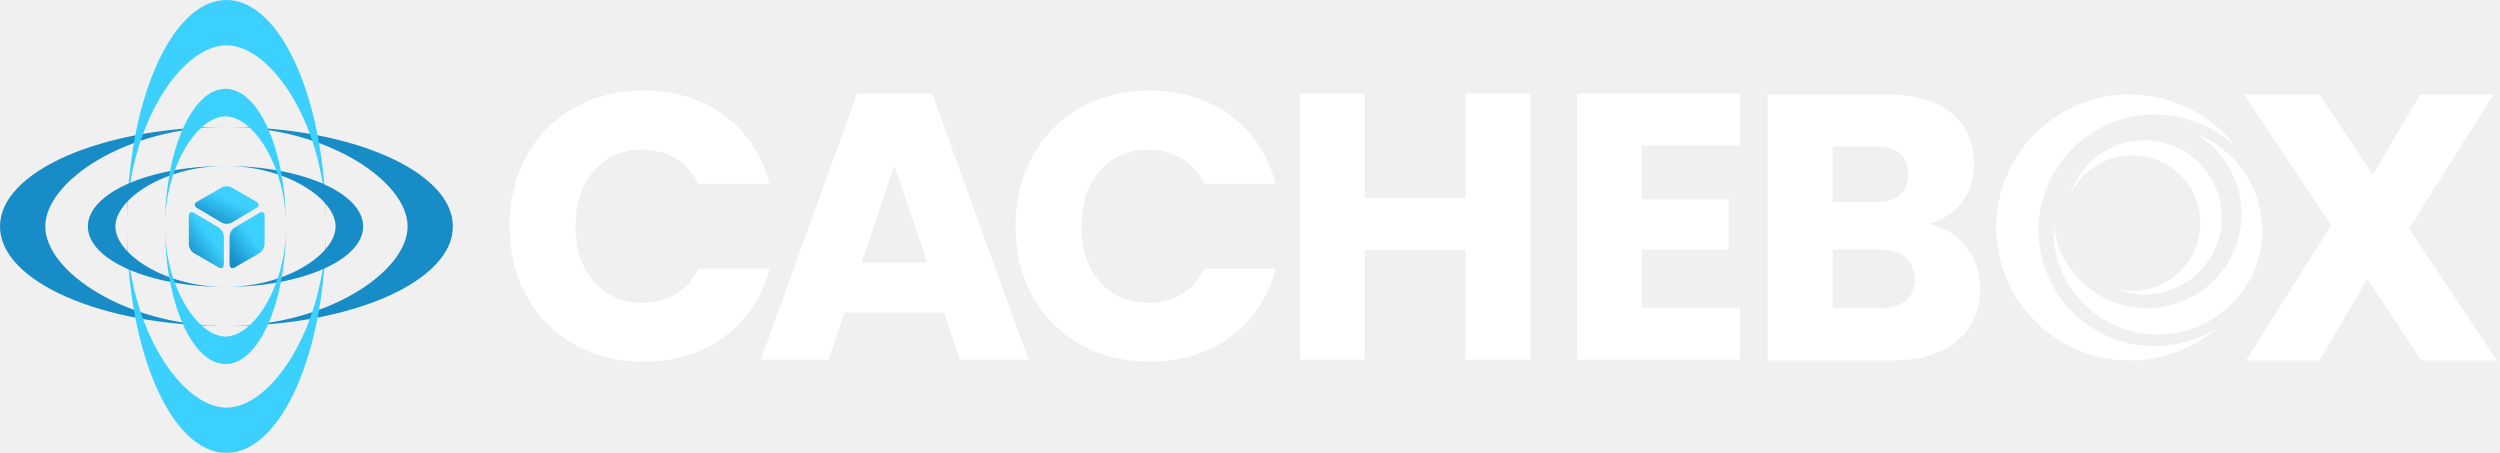
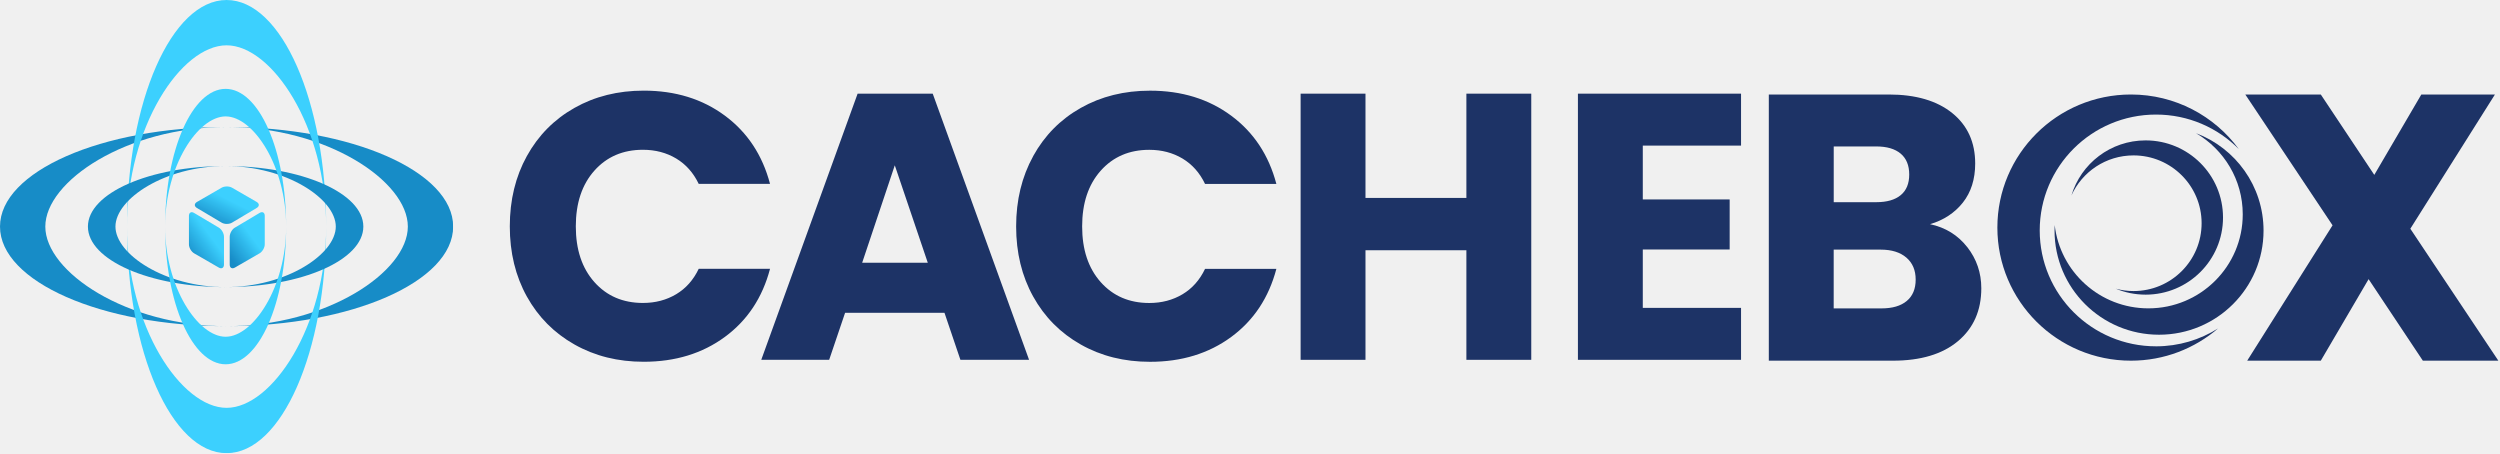
- <svg xmlns="http://www.w3.org/2000/svg" width="552" height="100" viewBox="0 0 552 100" fill="none">
-   <path d="M116.267 34.437C118.779 29.891 122.276 26.349 126.768 23.811C131.261 21.274 136.358 20 142.05 20C149.026 20 154.998 21.841 159.965 25.522C164.932 29.203 168.252 34.224 169.927 40.582H154.189C153.017 38.128 151.352 36.259 149.213 34.977C147.064 33.694 144.618 33.052 141.883 33.052C137.474 33.052 133.902 34.586 131.168 37.654C128.433 40.722 127.066 44.821 127.066 49.953C127.066 55.084 128.433 59.184 131.168 62.252C133.902 65.32 137.474 66.854 141.883 66.854C144.618 66.854 147.055 66.212 149.213 64.929C151.361 63.647 153.017 61.778 154.189 59.324H169.927C168.252 65.682 164.932 70.693 159.965 74.347C154.998 78 149.026 79.832 142.05 79.832C136.358 79.832 131.261 78.567 126.768 76.02C122.276 73.482 118.779 69.959 116.267 65.441C113.756 60.913 112.5 55.754 112.5 49.953C112.5 44.152 113.756 38.983 116.267 34.437Z" fill="white" />
-   <path d="M208.423 69.029H186.49L182.975 79.403H167.99L189.253 20.669H205.828L227.091 79.403H211.939L208.423 69.029ZM204.74 57.985L197.457 36.482L190.257 57.985H204.74Z" fill="white" />
-   <path d="M228.002 34.438C230.514 29.892 234.011 26.35 238.504 23.812C242.996 21.274 248.093 20.01 253.786 20.01C260.762 20.01 266.733 21.85 271.7 25.532C276.667 29.213 279.988 34.233 281.662 40.592H265.924C264.752 38.138 263.087 36.269 260.948 34.986C258.799 33.703 256.353 33.062 253.618 33.062C249.209 33.062 245.638 34.596 242.903 37.664C240.169 40.731 238.801 44.831 238.801 49.963C238.801 55.094 240.169 59.194 242.903 62.262C245.638 65.33 249.209 66.864 253.618 66.864C256.353 66.864 258.79 66.222 260.948 64.939C263.096 63.656 264.752 61.788 265.924 59.333H281.662C279.988 65.692 276.667 70.703 271.7 74.356C266.733 78.01 260.762 79.841 253.786 79.841C248.093 79.841 242.996 78.577 238.504 76.03C234.011 73.492 230.514 69.969 228.002 65.45C225.491 60.932 224.235 55.773 224.235 49.972C224.235 44.171 225.491 39.002 228.002 34.456V34.438Z" fill="white" />
-   <path d="M337.91 20.669V79.403H323.595V55.224H301.327V79.403H287.013V20.669H301.327V43.678H323.595V20.669H337.91Z" fill="white" />
-   <path d="M362.521 32.131V44.012H381.691V55.056H362.521V67.941H384.203V79.403H348.207V20.669H384.203V32.131H362.521Z" fill="white" />
-   <path d="M434.125 54.528C436.19 57.178 437.222 60.208 437.222 63.611C437.222 68.52 435.501 72.415 432.069 75.288C428.637 78.161 423.846 79.593 417.707 79.593H390.332V20.855H416.786C422.758 20.855 427.427 22.221 430.813 24.954C434.19 27.688 435.874 31.397 435.874 36.083C435.874 39.541 434.962 42.414 433.157 44.701C431.344 46.988 428.925 48.578 425.911 49.47C429.316 50.196 432.051 51.888 434.116 54.528H434.125ZM404.656 44.617H414.033C416.377 44.617 418.181 44.106 419.437 43.065C420.693 42.033 421.316 40.517 421.316 38.509C421.316 36.501 420.693 34.967 419.437 33.907C418.181 32.847 416.377 32.318 414.033 32.318H404.656V44.617ZM420.767 66.419C422.079 65.331 422.739 63.76 422.739 61.696C422.739 59.632 422.051 58.014 420.684 56.843C419.316 55.672 417.428 55.086 415.028 55.086H404.647V68.055H415.195C417.595 68.055 419.446 67.516 420.758 66.428L420.767 66.419Z" fill="white" />
-   <path d="M534.66 79.593L522.688 61.603L512.14 79.593H495.899L514.735 49.721L495.48 20.855H512.14L523.944 38.593L534.325 20.855H550.566L531.897 50.474L551.32 79.593H534.66Z" fill="white" />
-   <path d="M475.777 76.423C461.603 76.423 450.114 64.975 450.114 50.852C450.114 36.73 461.603 25.282 475.777 25.282C482.925 25.282 489.387 28.195 494.04 32.896C488.68 25.599 480.021 20.855 470.247 20.855C453.967 20.855 440.768 34.002 440.768 50.224C440.768 66.445 453.967 79.593 470.244 79.593C477.588 79.593 484.301 76.909 489.466 72.479C485.501 74.976 480.81 76.426 475.777 76.426" fill="white" />
-   <path d="M484.599 29.392C490.768 32.992 494.916 39.663 494.916 47.301C494.916 58.758 485.595 68.043 474.1 68.046C463.402 68.046 454.595 60.006 453.42 49.662C453.4 50.069 453.385 50.477 453.385 50.887C453.385 63.578 463.712 73.864 476.445 73.864C489.179 73.864 499.506 63.575 499.506 50.887C499.506 41.058 493.31 32.675 484.599 29.392Z" fill="white" />
-   <path d="M473.482 30.981C465.743 30.981 459.208 36.11 457.108 43.142C459.454 37.926 464.709 34.294 470.817 34.294C479.114 34.294 485.838 40.994 485.838 49.261C485.838 57.527 479.114 64.228 470.817 64.228C469.462 64.228 468.147 64.044 466.897 63.709C468.922 64.553 471.148 65.019 473.482 65.022C482.917 65.022 490.562 57.399 490.562 48C490.562 38.599 482.914 30.981 473.482 30.981Z" fill="white" />
-   <g clip-path="url(#clip0_677_3994)">
+ <svg xmlns="http://www.w3.org/2000/svg" width="982" height="178" viewBox="0 0 982 178" fill="none">
+   <path d="M206.955 61.298C211.426 53.206 217.651 46.902 225.647 42.384C233.644 37.867 242.717 35.6 252.85 35.6C265.267 35.6 275.896 38.876 284.737 45.429C293.578 51.982 299.489 60.917 302.469 72.236H274.456C272.37 67.867 269.406 64.541 265.598 62.258C261.774 59.974 257.419 58.832 252.552 58.832C244.704 58.832 238.346 61.563 233.479 67.023C228.611 72.484 226.177 79.782 226.177 88.916C226.177 98.05 228.611 105.348 233.479 110.808C238.346 116.269 244.704 118.999 252.552 118.999C257.419 118.999 261.757 117.857 265.598 115.574C269.423 113.29 272.37 109.964 274.456 105.596H302.469C299.489 116.914 293.578 125.833 284.737 132.337C275.896 138.84 265.267 142.1 252.85 142.1C242.717 142.1 233.644 139.849 225.647 135.315C217.651 130.798 211.426 124.526 206.955 116.484C202.485 108.425 200.25 99.242 200.25 88.916C200.25 78.59 202.485 69.39 206.955 61.298Z" fill="#1D3366" />
+   <path d="M370.993 122.87H331.953L325.694 141.337H299.022L336.87 36.79H366.373L404.221 141.337H377.251L370.993 122.87ZM364.436 103.212L351.473 64.937L338.658 103.212H364.436Z" fill="#1D3366" />
+   <path d="M405.844 61.298C410.314 53.206 416.539 46.902 424.536 42.384C432.533 37.867 441.606 35.616 451.738 35.616C464.156 35.616 474.785 38.893 483.626 45.446C492.467 51.998 498.378 60.934 501.358 72.252H473.344C471.258 67.884 468.295 64.558 464.487 62.274C460.662 59.991 456.308 58.849 451.44 58.849C443.593 58.849 437.235 61.579 432.367 67.04C427.5 72.501 425.066 79.798 425.066 88.932C425.066 98.067 427.5 105.364 432.367 110.825C437.235 116.285 443.593 119.016 451.44 119.016C456.308 119.016 460.646 117.874 464.487 115.59C468.311 113.307 471.258 109.981 473.344 105.612H501.358C498.378 116.931 492.467 125.85 483.626 132.353C474.785 138.856 464.156 142.116 451.738 142.116C441.606 142.116 432.533 139.866 424.536 135.332C416.539 130.814 410.314 124.543 405.844 116.501C401.374 108.459 399.139 99.275 399.139 88.949C399.139 78.623 401.374 69.423 405.844 61.331V61.298Z" fill="#1D3366" />
+   <path d="M601.479 36.79V141.337H575.999V98.297H536.363V141.337H510.882V36.79H536.363V77.745H575.999V36.79H601.479Z" fill="#1D3366" />
+   <path d="M645.288 57.193V78.341H679.411V97.999H645.288V120.934H683.881V141.337H619.808V36.79H683.881V57.193H645.288Z" fill="#1D3366" />
+   <path d="M772.742 97.059C776.418 101.775 778.256 107.17 778.256 113.227C778.256 121.964 775.193 128.898 769.083 134.012C762.973 139.125 754.446 141.674 743.518 141.674H694.79V37.12H741.879C752.509 37.12 760.821 39.553 766.848 44.418C772.858 49.283 775.855 55.886 775.855 64.227C775.855 70.383 774.232 75.496 771.02 79.567C767.791 83.638 763.487 86.468 758.122 88.056C764.182 89.347 769.05 92.359 772.726 97.059H772.742ZM720.288 79.418H736.978C741.151 79.418 744.363 78.508 746.598 76.654C748.833 74.818 749.943 72.12 749.943 68.546C749.943 64.971 748.833 62.241 746.598 60.354C744.363 58.468 741.151 57.524 736.978 57.524H720.288V79.418ZM748.966 118.224C751.3 116.288 752.476 113.492 752.476 109.818C752.476 106.144 751.251 103.265 748.817 101.179C746.383 99.094 743.022 98.052 738.75 98.052H720.272V121.137H739.048C743.32 121.137 746.615 120.177 748.949 118.241L748.966 118.224Z" fill="#1D3366" />
+   <path d="M951.695 141.674L930.385 109.652L911.609 141.674H882.7L916.229 88.503L881.955 37.12H911.609L932.621 68.695L951.099 37.12H980.008L946.777 89.844L981.349 141.674H951.695Z" fill="#1D3366" />
+   <path d="M846.882 136.032C821.652 136.032 801.202 115.654 801.202 90.516C801.202 65.378 821.652 45.001 846.882 45.001C859.606 45.001 871.108 50.187 879.391 58.554C869.849 45.565 854.437 37.12 837.039 37.12C808.06 37.12 784.567 60.523 784.567 89.397C784.567 118.271 808.06 141.674 837.033 141.674C850.106 141.674 862.055 136.897 871.248 129.011C864.192 133.457 855.841 136.037 846.882 136.037" fill="#1D3366" />
+   <path d="M862.585 52.317C873.567 58.726 880.951 70.601 880.951 84.196C880.951 104.589 864.358 121.117 843.897 121.122C824.855 121.122 809.178 106.812 807.087 88.398C807.051 89.124 807.025 89.849 807.025 90.579C807.025 113.169 825.406 131.479 848.072 131.479C870.738 131.479 889.119 113.164 889.119 90.579C889.119 73.083 878.091 58.162 862.585 52.317Z" fill="#1D3366" />
+   <path d="M842.797 55.147C829.022 55.147 817.391 64.275 813.652 76.793C817.827 67.508 827.182 61.042 838.055 61.042C852.822 61.042 864.792 72.969 864.792 87.683C864.792 102.398 852.822 114.324 838.055 114.324C835.642 114.324 833.302 113.998 831.076 113.402C834.68 114.905 838.642 115.734 842.797 115.739C859.592 115.739 873.2 102.17 873.2 85.44C873.2 68.705 859.587 55.147 842.797 55.147Z" fill="#1D3366" />
+   <g clip-path="url(#clip0_677_3775)">
    <g opacity="0.95">
-       <path fill-rule="evenodd" clip-rule="evenodd" d="M50 28.021C72.091 28.021 90 40.004 90 49.999C90 59.993 72.091 71.976 50 71.976C77.614 71.976 100 62.136 100 49.999C100 37.862 77.614 28.021 50 28.021ZM10 50.001C10 40.006 27.909 28.023 50 28.023C22.386 28.023 0 37.864 0 50.001C0 62.138 22.386 71.978 50 71.978C27.909 71.978 10 59.993 10 50.001Z" fill="#0D87C5" />
-       <path fill-rule="evenodd" clip-rule="evenodd" d="M50 10C59.995 10 71.978 27.908 71.978 49.999C71.978 22.385 62.139 0 50 0C37.861 0 28.022 22.385 28.022 49.999C28.022 27.908 40.005 10 50 10ZM50 90C40.005 90 28.022 72.092 28.022 50.001C28.022 77.615 37.861 100 50 100C62.139 100 71.978 77.615 71.978 50.001C71.978 72.092 59.995 90 50 90Z" fill="#33CFFF" />
-       <path fill-rule="evenodd" clip-rule="evenodd" d="M25.477 50.001C25.477 43.926 36.361 36.644 49.79 36.644C33.006 36.644 19.4 42.624 19.4 50.001C19.4 57.377 33.006 63.358 49.79 63.358C36.363 63.358 25.477 56.074 25.477 50.001ZM49.79 36.642C63.217 36.642 74.101 43.926 74.101 49.999C74.101 56.072 63.217 63.356 49.79 63.356C66.574 63.356 80.18 57.375 80.18 49.999C80.18 42.623 66.574 36.642 49.79 36.642Z" fill="#0D87C5" />
-       <path fill-rule="evenodd" clip-rule="evenodd" d="M49.79 25.688C55.864 25.688 63.148 36.572 63.148 49.999C63.148 33.215 57.167 19.609 49.79 19.609C42.414 19.609 36.433 33.215 36.433 49.999C36.433 36.572 43.717 25.688 49.79 25.688ZM49.79 74.311C43.715 74.311 36.433 63.427 36.433 49.999C36.433 66.783 42.414 80.388 49.79 80.388C57.167 80.388 63.148 66.783 63.148 49.999C63.148 63.425 55.864 74.311 49.79 74.311Z" fill="#33CFFF" />
-       <path fill-rule="evenodd" clip-rule="evenodd" d="M49.424 52.223C49.424 51.499 48.914 50.604 48.292 50.232L42.825 46.987C42.202 46.617 41.693 46.908 41.693 47.632V53.924C41.693 54.648 42.207 55.537 42.835 55.899L48.286 59.047C48.914 59.408 49.428 59.112 49.428 58.388V52.221L49.424 52.223Z" fill="url(#paint0_linear_677_3994)" />
-       <path fill-rule="evenodd" clip-rule="evenodd" d="M48.924 49.137C49.547 49.507 50.566 49.507 51.189 49.137L56.649 45.89C57.27 45.52 57.267 44.919 56.639 44.557L51.197 41.416C50.569 41.054 49.543 41.054 48.916 41.416L43.464 44.563C42.837 44.925 42.833 45.524 43.457 45.893L48.924 49.139V49.137Z" fill="url(#paint1_linear_677_3994)" />
-       <path fill-rule="evenodd" clip-rule="evenodd" d="M51.823 50.232C51.202 50.602 50.691 51.499 50.691 52.223V58.389C50.691 59.112 51.205 59.409 51.833 59.047L57.283 55.901C57.91 55.539 58.424 54.65 58.424 53.926V47.624C58.424 46.9 57.914 46.61 57.292 46.981L51.825 50.234H51.823V50.232Z" fill="url(#paint2_linear_677_3994)" />
+       <path fill-rule="evenodd" clip-rule="evenodd" d="M89 49.879C128.323 49.879 160.199 71.209 160.199 88.999C160.199 106.789 128.323 128.118 89 128.118C138.153 128.118 178 110.602 178 88.999C178 67.395 138.153 49.879 89 49.879ZM17.801 89.002C17.801 71.212 49.678 49.882 89 49.882C39.847 49.882 0 67.398 0 89.002C0 110.606 39.847 128.122 89 128.122C49.678 128.122 17.801 106.789 17.801 89.002Z" fill="#0D87C5" />
+       <path fill-rule="evenodd" clip-rule="evenodd" d="M89 17.8C106.79 17.8 128.12 49.676 128.12 88.998C128.12 39.846 110.607 0 89 0C67.392 0 49.879 39.846 49.879 88.998C49.879 49.676 71.209 17.8 89 17.8ZM89 160.2C71.209 160.2 49.879 128.324 49.879 89.002C49.879 138.154 67.392 178 89 178C110.607 178 128.12 138.154 128.12 89.002C128.12 128.324 106.79 160.2 89 160.2Z" fill="#33CFFF" />
+       <path fill-rule="evenodd" clip-rule="evenodd" d="M45.35 89.002C45.35 78.188 64.723 65.226 88.626 65.226C58.751 65.226 34.532 75.872 34.532 89.002C34.532 102.132 58.751 112.778 88.626 112.778C64.727 112.778 45.35 99.812 45.35 89.002ZM88.626 65.223C112.526 65.223 131.9 78.188 131.9 88.999C131.9 99.809 112.526 112.775 88.626 112.775C118.502 112.775 142.721 102.129 142.721 88.999C142.721 75.869 118.502 65.223 88.626 65.223Z" fill="#0D87C5" />
+       <path fill-rule="evenodd" clip-rule="evenodd" d="M88.627 45.726C99.437 45.726 112.403 65.099 112.403 88.998C112.403 59.123 101.757 34.905 88.627 34.905C75.496 34.905 64.85 59.123 64.85 88.998C64.85 65.099 77.816 45.726 88.627 45.726ZM88.627 132.274C77.813 132.274 64.85 112.901 64.85 88.998C64.85 118.874 75.496 143.092 88.627 143.092C101.757 143.092 112.403 118.874 112.403 88.998C112.403 112.898 99.437 132.274 88.627 132.274Z" fill="#33CFFF" />
+       <path fill-rule="evenodd" clip-rule="evenodd" d="M87.975 92.956C87.975 91.668 87.067 90.075 85.96 89.413L76.229 83.636C75.119 82.978 74.214 83.496 74.214 84.784V95.985C74.214 97.274 75.129 98.857 76.246 99.501L85.95 105.103C87.067 105.747 87.982 105.219 87.982 103.931V92.953L87.975 92.956Z" fill="url(#paint0_linear_677_3775)" />
+       <path fill-rule="evenodd" clip-rule="evenodd" d="M87.084 87.464C88.194 88.122 90.007 88.122 91.117 87.464L100.835 81.683C101.941 81.026 101.935 79.957 100.817 79.312L91.131 73.72C90.014 73.076 88.187 73.076 87.07 73.72L77.367 79.323C76.249 79.967 76.243 81.032 77.353 81.69L87.084 87.467V87.464Z" fill="url(#paint1_linear_677_3775)" />
+       <path fill-rule="evenodd" clip-rule="evenodd" d="M92.246 89.414C91.139 90.072 90.231 91.669 90.231 92.957V103.932C90.231 105.22 91.146 105.748 92.263 105.104L101.963 99.505C103.08 98.861 103.995 97.278 103.995 95.99V84.771C103.995 83.483 103.087 82.966 101.98 83.627L92.249 89.418H92.246V89.414Z" fill="url(#paint2_linear_677_3775)" />
    </g>
  </g>
  <defs>
-     <linearGradient id="paint0_linear_677_3994" x1="47.829" y1="49.738" x2="40.509" y2="55.117" gradientUnits="userSpaceOnUse">
+     <linearGradient id="paint0_linear_677_3775" x1="85.135" y1="88.533" x2="72.106" y2="98.108" gradientUnits="userSpaceOnUse">
      <stop offset="0.279" stop-color="#33CFFF" />
      <stop offset="1" stop-color="#0D87C5" />
    </linearGradient>
-     <linearGradient id="paint1_linear_677_3994" x1="54.192" y1="43.09" x2="50.102" y2="51.303" gradientUnits="userSpaceOnUse">
+     <linearGradient id="paint1_linear_677_3775" x1="96.463" y1="76.701" x2="89.181" y2="91.32" gradientUnits="userSpaceOnUse">
      <stop offset="0.279" stop-color="#33CFFF" />
      <stop offset="1" stop-color="#0D87C5" />
    </linearGradient>
-     <linearGradient id="paint2_linear_677_3994" x1="56.825" y1="49.733" x2="49.503" y2="55.109" gradientUnits="userSpaceOnUse">
+     <linearGradient id="paint2_linear_677_3775" x1="101.149" y1="88.524" x2="88.116" y2="98.095" gradientUnits="userSpaceOnUse">
      <stop offset="0.279" stop-color="#33CFFF" />
      <stop offset="1" stop-color="#0D87C5" />
    </linearGradient>
-     <clipPath id="clip0_677_3994">
-       <rect width="100" height="100" fill="white" />
+     <clipPath id="clip0_677_3775">
+       <rect width="178" height="178" fill="white" />
    </clipPath>
  </defs>
</svg>
